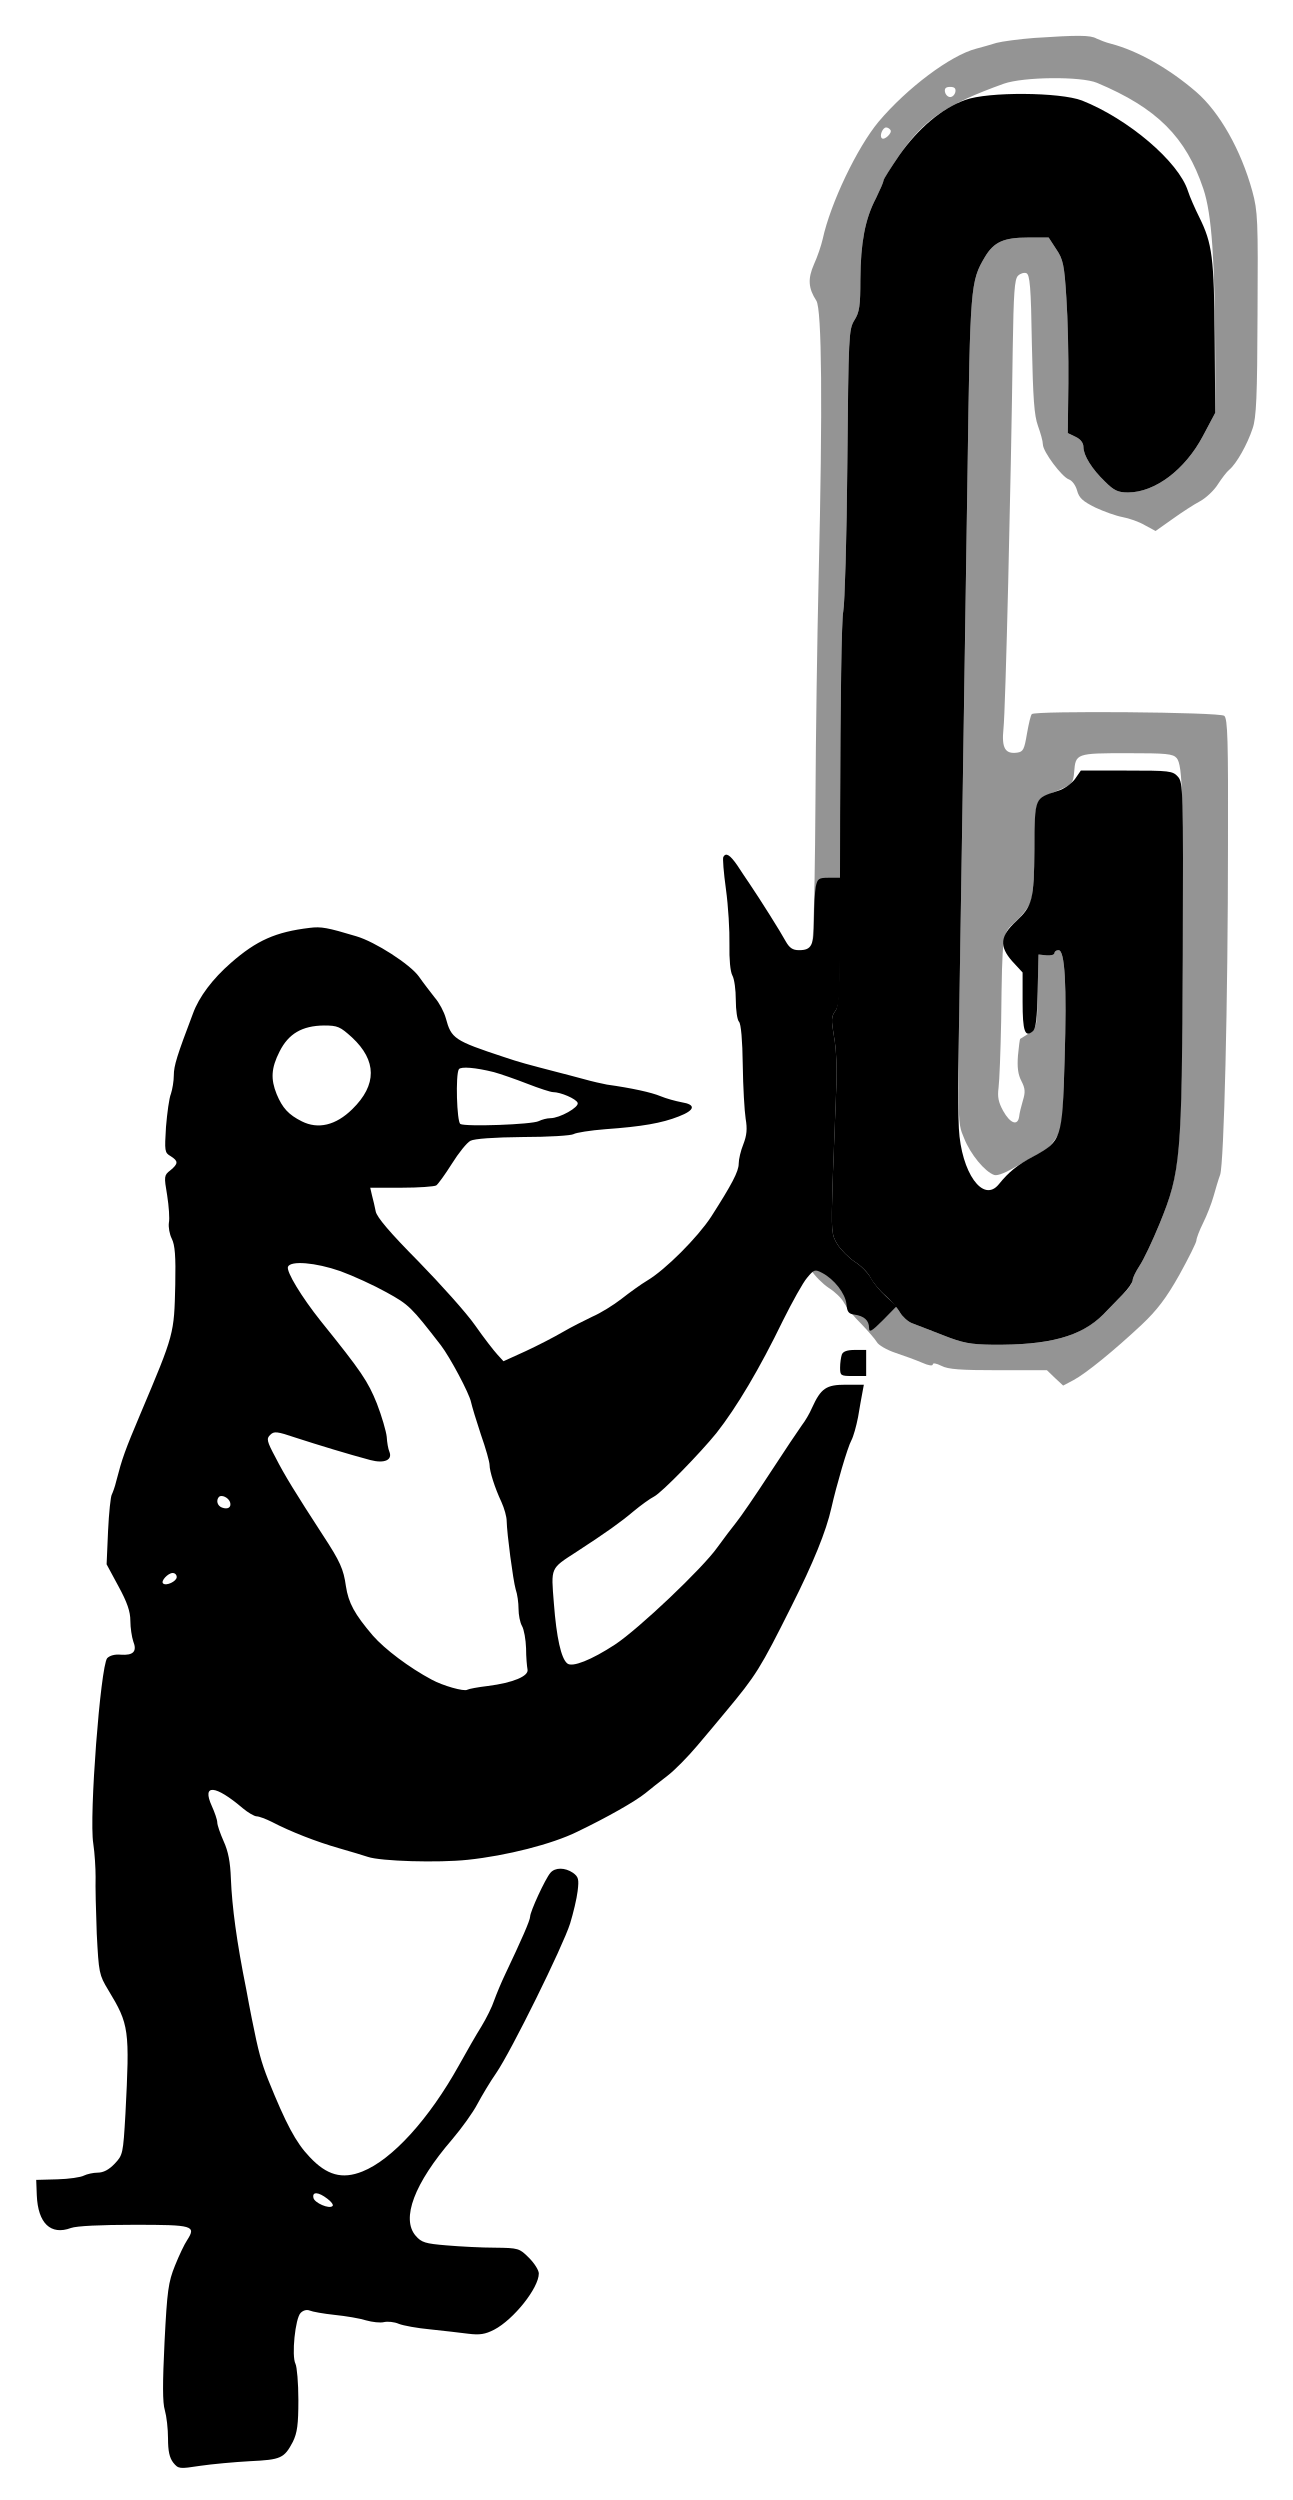
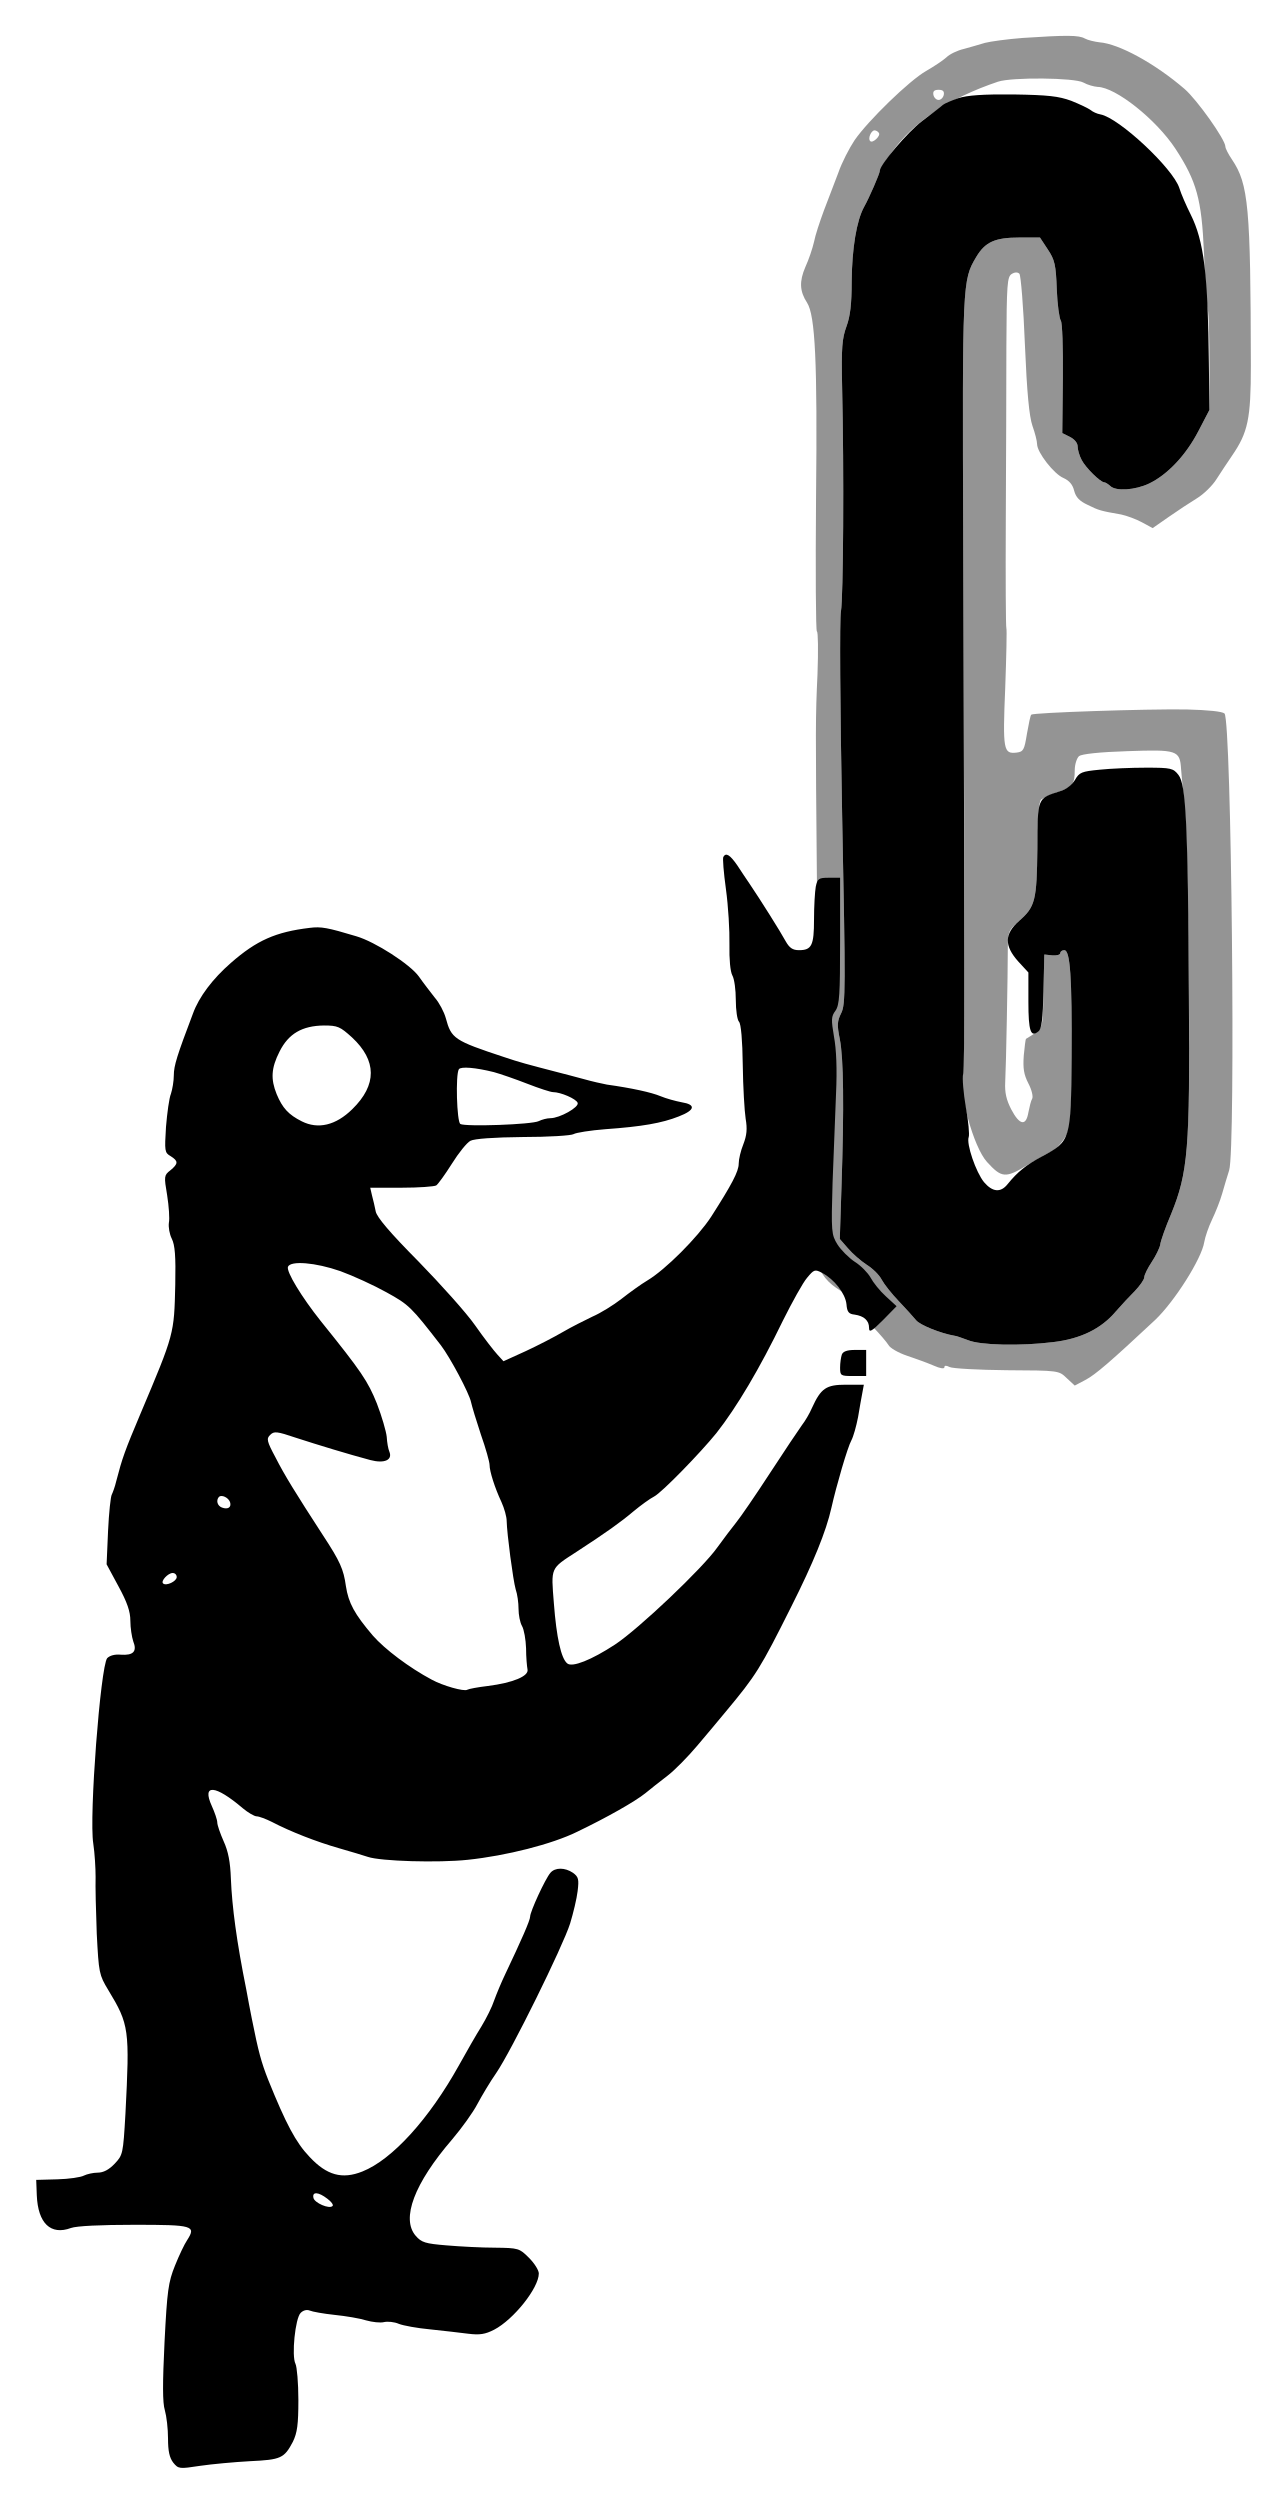
- <svg xmlns="http://www.w3.org/2000/svg" viewBox="190 56 446 863" role="img" aria-label="Refrigeração Garrido — símbolo">
+ <svg xmlns="http://www.w3.org/2000/svg" viewBox="190 56 444 863" role="img" aria-label="Refrigeração Garrido — símbolo">
  <g id="letra-g" transform="translate(0,950) scale(0.1,-0.1)" fill="currentColor">
-     <path d="M5232 8595 c-81 -29 -162 -98 -227 -190 -30 -44 -55 -83 -55 -88 0 -5 -12 -32 -26 -61 -38 -72 -53 -154 -54 -280 0 -92 -3 -114 -21 -142 -19 -32 -20 -50 -24 -496 -2 -255 -9 -483 -14 -508 -6 -27 -10 -307 -11 -700 0 -591 -2 -658 -16 -679 -15 -20 -15 -31 -5 -90 8 -43 11 -111 7 -196 -3 -71 -8 -210 -12 -308 -5 -170 -4 -179 17 -213 12 -19 39 -46 60 -60 21 -13 46 -38 54 -55 9 -17 32 -45 51 -61 19 -17 42 -43 51 -59 9 -15 28 -32 42 -37 14 -5 62 -24 106 -41 68 -27 95 -32 170 -33 197 -2 307 28 384 105 17 18 47 48 66 68 19 19 35 42 35 50 0 8 11 30 24 50 13 19 44 84 69 145 73 179 77 226 80 925 2 575 1 598 -17 618 -18 20 -29 21 -177 21 l-158 0 -20 -29 c-12 -16 -38 -35 -59 -41 -82 -27 -80 -20 -81 -200 -2 -179 -7 -197 -63 -250 -56 -51 -59 -87 -14 -138 l36 -39 0 -101 c0 -102 8 -125 35 -102 11 9 15 44 17 138 l3 127 28 -3 c15 -1 27 2 27 8 0 5 6 10 14 10 22 0 29 -118 21 -379 -8 -274 -10 -280 -108 -333 -56 -30 -85 -54 -119 -96 -54 -67 -130 40 -138 193 -2 39 -3 126 -2 195 5 294 24 1522 32 2075 9 638 10 654 60 738 31 52 65 67 149 67 l71 0 26 -40 c24 -35 28 -55 35 -167 5 -71 8 -204 7 -298 l-2 -170 27 -13 c17 -8 27 -21 27 -35 0 -29 29 -76 75 -120 31 -31 45 -37 79 -37 93 0 197 79 258 194 l43 81 -2 258 c-2 278 -8 326 -53 417 -15 30 -33 71 -39 90 -32 102 -207 250 -366 313 -76 29 -324 31 -403 2z" />
+     <path d="M5208 8601 c-23 -8 -47 -18 -53 -23 -5 -5 -38 -30 -72 -56 -50 -38 -146 -151 -146 -172 0 -9 -37 -94 -54 -124 -26 -47 -42 -143 -43 -258 0 -78 -5 -120 -18 -155 -15 -41 -18 -72 -15 -208 7 -296 4 -730 -4 -775 -5 -25 -3 -330 4 -700 12 -606 12 -657 -3 -687 -14 -28 -15 -41 -5 -90 13 -66 15 -234 6 -504 l-6 -186 28 -32 c15 -18 45 -44 65 -57 21 -13 44 -36 52 -52 8 -15 34 -48 58 -73 23 -24 50 -54 60 -66 13 -17 86 -46 133 -54 6 0 26 -8 46 -15 42 -18 182 -21 294 -7 95 11 166 46 216 105 19 22 49 54 67 72 17 18 32 39 32 47 0 8 12 32 26 53 14 21 27 48 29 59 1 12 18 60 38 107 58 142 65 225 61 750 -3 597 -10 732 -36 765 -18 23 -25 25 -111 25 -51 0 -123 -3 -161 -7 -62 -6 -70 -9 -85 -35 -9 -16 -30 -33 -51 -39 -80 -26 -78 -20 -79 -198 -2 -179 -7 -201 -63 -250 -51 -45 -52 -85 -3 -140 l35 -38 0 -101 c0 -102 8 -125 35 -102 11 9 15 44 17 138 l3 127 28 -3 c15 -1 27 2 27 8 0 5 6 10 14 10 20 0 27 -90 25 -370 -2 -286 -3 -289 -102 -342 -56 -30 -85 -54 -119 -96 -24 -30 -52 -27 -81 7 -28 34 -62 133 -53 156 3 8 -1 55 -10 103 -8 48 -13 100 -9 116 5 30 5 325 0 1831 -3 904 -3 907 45 988 31 52 65 67 149 67 l71 0 27 -41 c24 -36 28 -53 31 -138 2 -53 9 -101 14 -108 5 -7 8 -91 7 -200 l-2 -188 26 -13 c16 -8 27 -21 27 -33 0 -11 6 -32 14 -47 14 -27 65 -77 78 -77 4 0 13 -6 20 -12 19 -20 87 -15 135 8 64 31 127 98 170 181 l38 73 -2 160 c-3 310 -17 423 -63 515 -15 30 -33 71 -39 91 -22 68 -208 242 -272 254 -12 2 -27 9 -34 15 -8 6 -37 20 -67 32 -44 16 -79 20 -200 22 -104 1 -160 -3 -190 -13z" />
  </g>
  <g id="contorno-g" transform="translate(0,950) scale(0.1,-0.1)" fill="currentColor" opacity=".42">
-     <path d="M5470 8809 c-52 -4 -111 -12 -130 -17 -19 -6 -51 -15 -70 -20 -89 -23 -239 -136 -337 -252 -74 -89 -166 -281 -193 -405 -5 -22 -18 -61 -30 -87 -22 -50 -20 -83 8 -126 19 -29 22 -364 8 -952 -5 -212 -10 -558 -11 -770 -3 -445 -10 -595 -32 -629 -12 -19 -14 -48 -9 -165 4 -77 6 -166 6 -196 -1 -30 -2 -176 -3 -325 -2 -268 -2 -270 22 -308 13 -21 41 -49 62 -63 21 -13 45 -36 53 -52 8 -15 34 -48 59 -72 24 -25 48 -53 54 -63 5 -10 34 -27 64 -37 30 -10 71 -25 92 -34 22 -10 37 -12 37 -6 0 6 12 4 30 -5 23 -12 66 -15 196 -15 l168 0 28 -27 28 -26 36 19 c43 23 140 102 235 191 53 50 85 92 130 172 32 58 59 112 59 119 0 7 10 34 23 60 13 26 29 67 36 92 7 25 17 59 23 75 13 39 27 595 27 1141 1 358 -1 434 -13 443 -15 13 -652 18 -664 6 -4 -3 -11 -34 -17 -68 -9 -54 -13 -62 -33 -65 -42 -6 -55 15 -48 83 7 59 26 851 32 1314 3 189 6 237 18 249 8 8 21 12 29 9 12 -5 16 -46 19 -244 4 -189 8 -247 21 -283 9 -25 17 -53 17 -64 0 -25 66 -113 90 -121 11 -4 23 -20 28 -38 7 -26 19 -37 63 -59 30 -14 72 -29 94 -33 22 -4 57 -16 77 -28 l37 -20 58 41 c32 23 75 51 96 62 20 11 48 37 61 58 13 20 31 44 40 51 24 20 62 87 80 142 13 37 16 110 17 395 2 325 1 354 -18 424 -39 142 -113 273 -194 343 -94 81 -202 142 -294 166 -17 4 -39 13 -50 18 -21 12 -64 12 -215 2z m217 -155 c207 -87 307 -187 367 -366 29 -86 40 -246 41 -583 l0 -190 -43 -81 c-61 -115 -165 -194 -258 -194 -34 0 -48 6 -79 37 -46 44 -75 91 -75 120 0 14 -10 27 -27 35 l-27 13 2 170 c1 94 -2 227 -7 298 -7 112 -11 132 -35 167 l-26 40 -71 0 c-84 0 -118 -15 -149 -67 -50 -84 -51 -100 -60 -738 -5 -330 -13 -897 -19 -1260 -17 -1036 -18 -981 7 -1044 22 -56 72 -116 104 -127 12 -4 43 9 86 35 37 22 74 43 84 46 9 4 28 23 41 43 25 36 25 43 32 273 8 261 1 379 -21 379 -8 0 -14 -5 -14 -10 0 -6 -12 -9 -27 -8 l-28 3 -3 -127 c-3 -139 2 -125 -60 -164 -2 -1 -5 -27 -8 -58 -3 -40 0 -65 12 -88 13 -25 14 -38 5 -67 -6 -20 -12 -45 -13 -56 -5 -33 -31 -23 -55 20 -17 31 -20 49 -16 80 3 22 7 126 9 230 4 309 3 302 50 344 22 20 45 50 52 66 7 17 13 97 14 190 3 180 -7 157 93 202 36 16 40 22 43 58 5 64 7 65 182 65 137 0 159 -2 172 -17 21 -25 23 -134 20 -753 -3 -622 -9 -682 -79 -854 -25 -61 -56 -126 -69 -145 -13 -20 -24 -42 -24 -50 0 -8 -13 -29 -30 -45 -16 -17 -46 -47 -66 -68 -81 -82 -188 -112 -389 -110 -75 1 -102 6 -170 33 -44 17 -92 36 -106 41 -14 5 -33 22 -42 37 -9 16 -32 42 -51 59 -19 16 -42 44 -51 61 -8 17 -33 42 -54 55 -21 14 -48 41 -60 60 -21 34 -22 43 -17 213 4 98 9 237 12 308 4 85 1 153 -7 196 -10 59 -10 70 5 90 14 21 16 88 16 679 1 393 5 673 11 700 5 25 12 253 14 508 4 446 5 464 24 496 18 28 21 50 21 142 1 126 16 208 54 280 14 29 26 56 26 60 0 5 25 45 55 89 85 123 160 174 360 246 68 24 267 26 322 3z m-489 -31 c-2 -10 -10 -18 -18 -18 -8 0 -16 8 -18 18 -2 12 3 17 18 17 15 0 20 -5 18 -17z m-224 -132 c7 -10 -22 -37 -30 -28 -9 8 3 37 15 37 5 0 12 -4 15 -9z" />
+     <path d="M5430 8809 c-52 -4 -111 -12 -130 -17 -19 -6 -52 -15 -73 -21 -22 -5 -49 -18 -60 -29 -12 -11 -44 -32 -70 -47 -58 -33 -200 -171 -247 -239 -18 -27 -44 -77 -56 -112 -13 -35 -36 -94 -50 -131 -14 -38 -30 -86 -34 -108 -5 -22 -18 -61 -30 -87 -21 -49 -20 -83 6 -123 28 -44 36 -202 31 -671 -2 -255 -1 -464 3 -464 4 0 5 -66 2 -147 -7 -153 -7 -171 -2 -715 2 -296 1 -330 -15 -354 -15 -23 -16 -45 -12 -163 3 -75 10 -158 15 -186 6 -29 6 -60 1 -73 -5 -13 -9 -125 -9 -250 0 -281 14 -333 102 -388 20 -13 44 -36 52 -52 8 -15 34 -48 59 -72 24 -25 48 -53 54 -63 5 -10 34 -27 64 -37 30 -10 71 -25 92 -34 22 -10 37 -12 37 -6 0 7 6 7 18 1 9 -5 98 -10 197 -11 180 -1 180 -1 207 -27 l28 -26 36 19 c35 18 89 65 242 208 67 64 160 211 169 268 3 18 15 53 27 78 12 25 28 65 35 90 7 25 18 61 24 80 23 69 8 1554 -16 1577 -8 7 -55 12 -132 14 -141 2 -528 -11 -535 -18 -3 -2 -9 -32 -15 -66 -9 -56 -12 -62 -36 -65 -45 -5 -48 8 -39 223 4 110 6 203 4 206 -2 4 -3 170 -2 370 1 200 2 471 2 603 1 215 3 240 18 250 11 7 21 7 27 1 5 -6 14 -116 19 -245 7 -167 15 -248 26 -280 9 -25 16 -53 16 -63 0 -29 59 -104 91 -117 20 -9 32 -23 37 -44 6 -23 19 -36 47 -49 38 -19 46 -21 115 -33 19 -4 52 -16 72 -27 l37 -20 56 39 c30 21 74 50 97 64 23 14 54 44 68 67 14 22 38 58 53 80 55 80 65 127 65 311 -1 549 -8 626 -65 711 -13 19 -23 39 -23 45 0 24 -98 162 -141 199 -101 87 -226 156 -294 161 -16 2 -39 7 -50 13 -21 12 -63 12 -215 2z m210 -154 c14 -8 36 -14 49 -15 62 -1 202 -112 269 -214 73 -112 90 -174 98 -356 3 -85 9 -173 13 -195 4 -22 6 -110 6 -195 l0 -155 -38 -73 c-43 -83 -106 -150 -170 -181 -48 -23 -116 -28 -135 -8 -7 6 -16 12 -20 12 -13 0 -64 50 -78 77 -8 15 -14 36 -14 47 0 12 -11 25 -27 33 l-26 13 2 188 c1 109 -2 193 -7 200 -5 7 -12 55 -14 108 -3 85 -7 102 -31 138 l-27 41 -71 0 c-84 0 -118 -15 -149 -67 -48 -81 -48 -84 -45 -988 6 -1523 5 -1805 -1 -1830 -16 -64 36 -254 83 -306 51 -56 64 -57 141 -10 37 22 74 43 84 46 9 4 27 23 41 43 24 37 24 40 26 282 2 280 -5 370 -25 370 -8 0 -14 -5 -14 -10 0 -6 -12 -9 -27 -8 l-28 3 -3 -127 c-3 -139 2 -125 -60 -164 -2 -1 -5 -27 -8 -58 -3 -44 0 -65 16 -96 12 -23 17 -46 13 -53 -4 -6 -9 -27 -13 -47 -8 -48 -30 -45 -59 10 -17 33 -23 58 -21 95 3 53 9 372 9 466 0 52 3 58 38 89 57 50 62 72 64 250 1 112 5 162 13 170 7 5 32 17 56 25 52 18 60 28 60 76 0 20 7 42 15 49 9 7 70 14 167 17 171 6 181 3 185 -61 1 -17 7 -78 13 -136 5 -58 12 -330 14 -605 4 -575 -2 -650 -61 -795 -20 -47 -37 -95 -38 -107 -2 -11 -15 -38 -29 -59 -14 -21 -26 -45 -26 -53 0 -8 -15 -29 -32 -47 -18 -18 -48 -50 -67 -72 -50 -59 -121 -94 -216 -105 -112 -14 -252 -11 -294 7 -20 7 -40 15 -46 15 -47 8 -120 37 -133 54 -10 12 -37 42 -60 66 -24 25 -50 58 -58 73 -8 16 -31 39 -52 52 -20 13 -50 39 -65 57 l-28 32 6 186 c9 270 7 438 -6 504 -10 49 -9 62 5 90 15 30 15 81 3 687 -7 370 -9 675 -4 700 8 45 11 479 4 775 -3 136 0 167 15 208 13 35 18 77 18 155 1 115 17 211 43 258 17 30 54 115 54 124 0 3 19 32 42 65 73 103 197 186 366 243 48 16 265 14 295 -3z m-482 -42 c-2 -10 -10 -18 -18 -18 -8 0 -16 8 -18 18 -2 12 3 17 18 17 15 0 20 -5 18 -17z m-224 -132 c7 -10 -22 -37 -30 -28 -9 8 3 37 15 37 5 0 12 -4 15 -9z" />
  </g>
  <g id="pinguim" transform="translate(0,950) scale(0.1,-0.1)" fill="currentColor">
    <path d="M4397 5982 c-3 -4 1 -54 9 -112 8 -58 13 -143 12 -190 -1 -52 3 -94 10 -107 7 -12 12 -50 12 -85 0 -35 5 -69 11 -75 7 -7 12 -65 13 -149 1 -77 6 -160 10 -186 6 -35 4 -57 -8 -88 -9 -22 -16 -52 -16 -67 0 -27 -24 -72 -95 -183 -47 -72 -158 -183 -220 -220 -22 -13 -62 -42 -90 -64 -27 -21 -72 -49 -100 -61 -27 -13 -73 -36 -102 -53 -29 -17 -87 -47 -128 -66 l-77 -35 -21 23 c-12 13 -47 58 -77 101 -30 43 -119 142 -196 221 -98 99 -143 152 -147 172 -3 16 -9 41 -13 56 l-6 26 108 0 c60 0 114 4 120 8 6 4 30 37 54 75 23 37 52 73 64 79 13 7 80 12 181 13 88 0 167 5 175 10 8 5 58 13 110 17 126 9 195 21 253 44 57 22 60 41 10 49 -21 4 -54 13 -73 21 -31 13 -99 28 -185 40 -16 3 -52 11 -80 19 -27 7 -70 19 -95 25 -100 26 -127 33 -180 51 -173 57 -182 64 -201 134 -6 22 -23 54 -38 71 -14 18 -39 50 -55 73 -30 42 -151 120 -216 139 -100 30 -121 34 -161 29 -117 -14 -183 -43 -272 -121 -63 -55 -110 -117 -131 -175 -55 -145 -66 -180 -66 -213 0 -20 -5 -49 -10 -64 -6 -14 -13 -66 -17 -114 -5 -83 -5 -89 16 -101 27 -17 27 -26 -1 -49 -22 -17 -22 -21 -11 -86 6 -38 9 -81 6 -95 -2 -15 2 -39 10 -55 11 -22 14 -60 12 -159 -4 -171 -3 -168 -120 -445 -54 -128 -63 -153 -84 -234 -4 -18 -12 -39 -15 -45 -4 -6 -10 -63 -13 -126 l-5 -115 41 -76 c30 -55 41 -87 41 -119 0 -24 5 -56 10 -71 14 -35 0 -49 -43 -46 -21 2 -38 -3 -47 -12 -23 -29 -63 -547 -48 -640 5 -33 8 -85 8 -115 -1 -31 1 -119 4 -196 7 -136 8 -142 40 -195 72 -119 74 -135 59 -427 -8 -139 -9 -142 -37 -172 -20 -21 -39 -31 -59 -31 -15 0 -37 -5 -47 -10 -11 -6 -52 -12 -92 -13 l-73 -2 2 -53 c4 -97 48 -139 118 -113 19 7 103 11 219 11 203 0 214 -3 182 -53 -9 -13 -28 -53 -42 -88 -23 -57 -27 -86 -36 -263 -7 -144 -7 -210 1 -236 6 -21 11 -64 11 -98 0 -43 5 -66 18 -83 18 -22 21 -22 93 -11 41 6 118 13 172 16 107 5 118 10 148 67 15 31 19 59 19 144 0 59 -5 115 -10 125 -14 27 -1 158 18 176 9 9 21 12 31 8 9 -4 48 -11 86 -15 39 -4 87 -12 109 -19 21 -6 49 -9 61 -6 13 3 36 1 52 -6 15 -6 64 -15 108 -19 44 -5 103 -11 131 -15 40 -5 59 -2 90 14 67 35 154 144 154 194 0 11 -15 35 -34 54 -33 33 -36 34 -117 35 -46 0 -122 4 -168 8 -73 6 -86 10 -106 33 -51 59 -5 181 126 333 33 39 72 93 87 122 15 28 44 77 65 107 52 76 230 437 255 516 11 36 23 86 26 112 5 41 3 49 -16 63 -28 19 -62 19 -78 0 -18 -21 -70 -134 -70 -151 0 -13 -30 -81 -86 -199 -13 -27 -30 -68 -38 -90 -7 -22 -27 -62 -44 -90 -17 -27 -52 -88 -78 -135 -103 -185 -230 -325 -333 -366 -70 -28 -123 -13 -182 50 -48 50 -82 115 -143 266 -24 61 -34 97 -57 213 -5 26 -14 71 -19 100 -33 164 -49 284 -53 382 -2 57 -9 94 -25 129 -12 27 -22 56 -22 65 0 9 -9 35 -19 57 -35 77 12 73 107 -8 18 -15 40 -28 48 -28 8 0 32 -9 52 -19 65 -34 155 -69 232 -91 41 -12 86 -25 100 -30 44 -15 242 -21 345 -10 133 14 291 54 378 97 102 49 199 104 235 133 17 14 51 41 76 60 25 19 71 66 103 104 32 38 76 90 98 117 105 126 119 148 227 364 75 149 120 259 138 340 17 76 56 210 69 233 7 13 17 49 23 80 5 31 12 69 15 85 l5 27 -62 0 c-68 0 -86 -12 -117 -80 -8 -19 -24 -46 -35 -60 -10 -14 -60 -88 -110 -165 -50 -77 -103 -154 -117 -171 -14 -17 -43 -56 -65 -86 -50 -71 -271 -281 -353 -335 -81 -53 -148 -80 -165 -65 -21 17 -37 89 -46 207 -10 126 -13 119 78 178 103 67 152 102 197 140 24 20 57 44 71 51 27 14 160 151 215 219 70 89 149 222 230 389 32 64 69 131 83 147 24 29 27 30 52 17 42 -22 80 -71 84 -108 2 -27 8 -34 28 -36 33 -5 50 -20 50 -46 0 -17 8 -13 48 27 l47 48 -37 34 c-21 19 -44 48 -53 65 -9 16 -33 41 -54 54 -21 14 -48 41 -60 60 -21 34 -22 43 -17 213 4 98 9 237 12 308 4 85 1 153 -7 196 -10 59 -10 70 5 90 14 20 16 56 16 241 l0 218 -39 0 c-35 0 -39 -3 -45 -31 -3 -17 -6 -68 -6 -113 0 -90 -8 -106 -52 -106 -22 0 -33 8 -46 31 -16 30 -89 146 -125 199 -10 14 -28 42 -42 63 -25 36 -39 45 -48 29z m-1282 -623 c86 -80 87 -164 1 -248 -57 -56 -118 -70 -174 -42 -46 23 -67 46 -87 94 -21 52 -19 90 10 147 31 62 78 89 153 90 48 0 56 -4 97 -41z m490 -120 c22 -6 74 -24 115 -40 41 -16 81 -29 89 -29 26 0 80 -23 85 -37 6 -15 -62 -53 -94 -53 -12 0 -30 -5 -40 -10 -23 -12 -253 -20 -271 -10 -12 8 -17 170 -5 189 7 10 57 6 121 -10z m-530 -687 c44 -16 116 -49 159 -73 78 -43 85 -50 188 -183 32 -42 98 -166 104 -196 3 -14 18 -64 34 -112 17 -48 30 -95 30 -105 0 -22 18 -79 41 -128 10 -22 18 -51 18 -65 1 -45 22 -204 31 -236 6 -17 10 -47 10 -68 0 -20 5 -47 12 -59 7 -12 13 -47 14 -77 0 -30 3 -63 5 -73 5 -23 -50 -46 -137 -57 -34 -4 -66 -10 -71 -13 -11 -7 -85 14 -123 35 -77 41 -162 105 -203 152 -63 74 -84 112 -93 171 -8 58 -20 85 -79 175 -96 148 -133 208 -164 269 -30 56 -32 65 -18 78 13 13 23 12 88 -10 77 -25 182 -57 257 -77 49 -13 78 0 66 29 -4 9 -8 32 -9 51 -2 19 -17 71 -34 115 -31 77 -53 110 -194 285 -66 83 -119 170 -113 187 9 22 95 15 181 -15z m-381 -797 c6 -18 -7 -27 -28 -19 -16 6 -21 25 -10 37 9 8 32 -2 38 -18z m-184 -259 c0 -15 -37 -32 -47 -22 -9 8 17 36 33 36 8 0 14 -6 14 -14z m520 -2146 c14 -10 22 -22 18 -25 -11 -12 -63 11 -66 28 -5 22 17 21 48 -3z M4806 4264 c-3 -9 -6 -29 -6 -45 0 -28 2 -29 45 -29 l45 0 0 45 0 45 -39 0 c-26 0 -41 -5 -45 -16z" />
  </g>
</svg>
